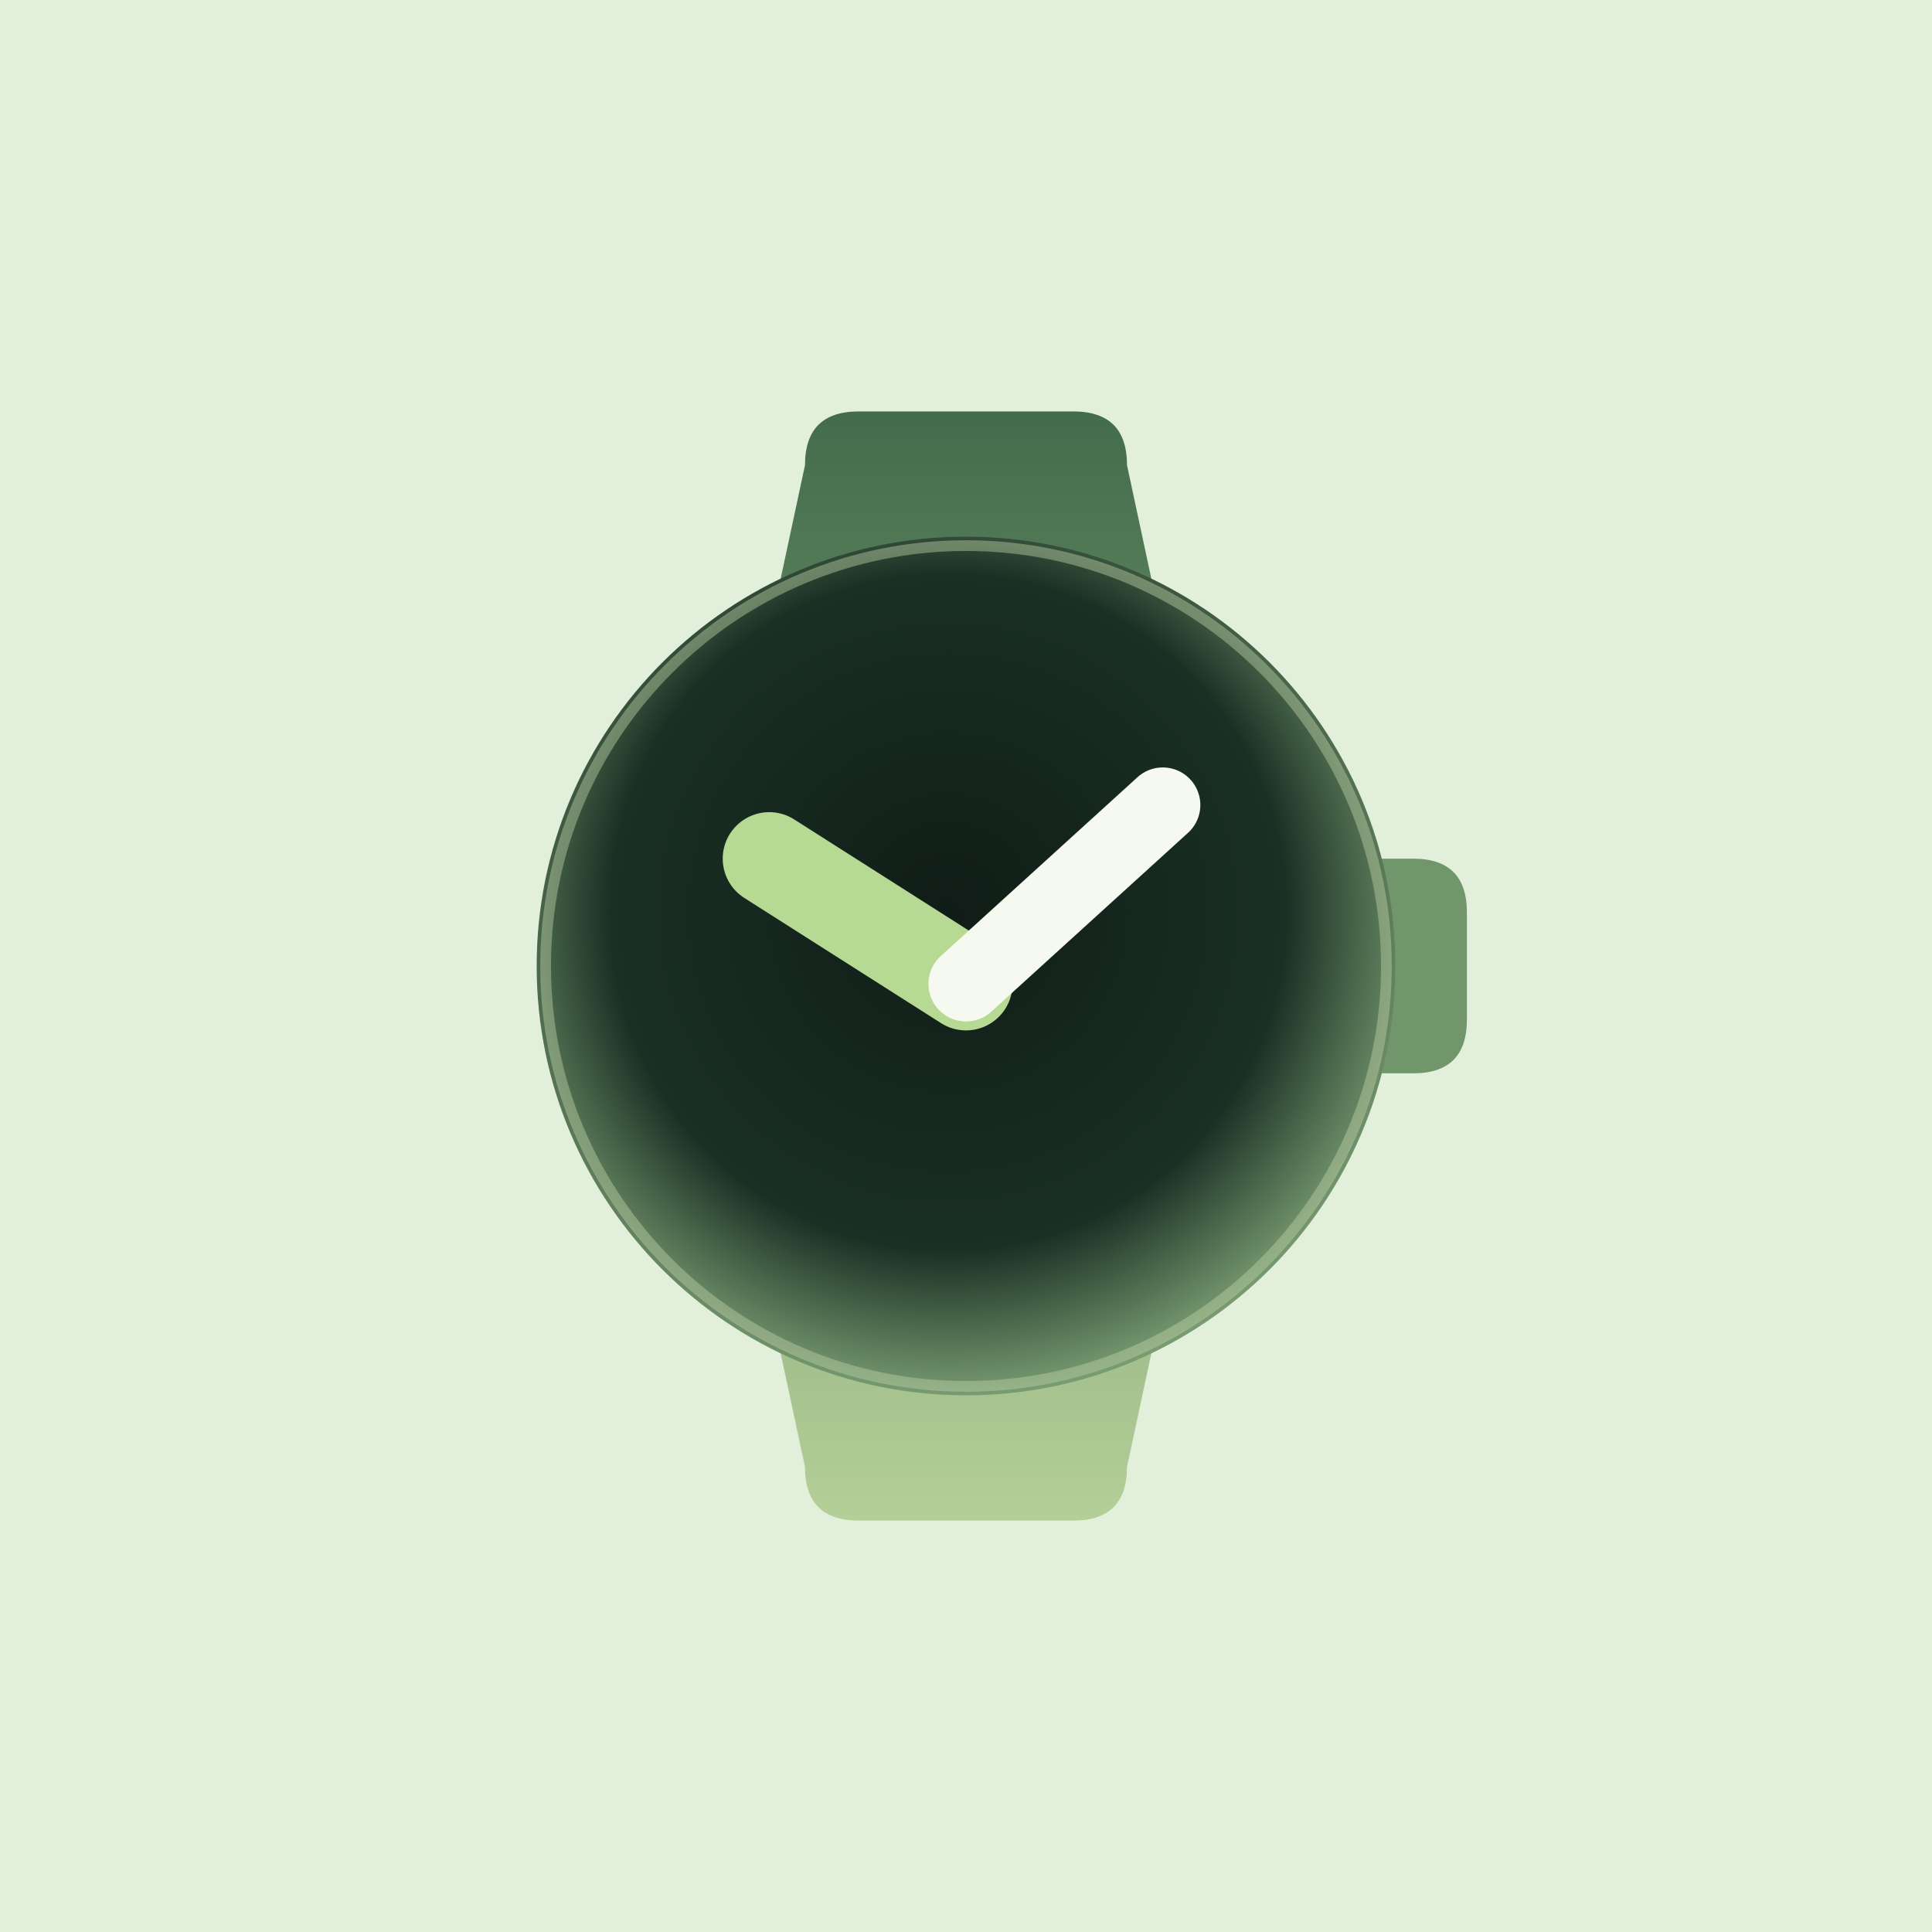
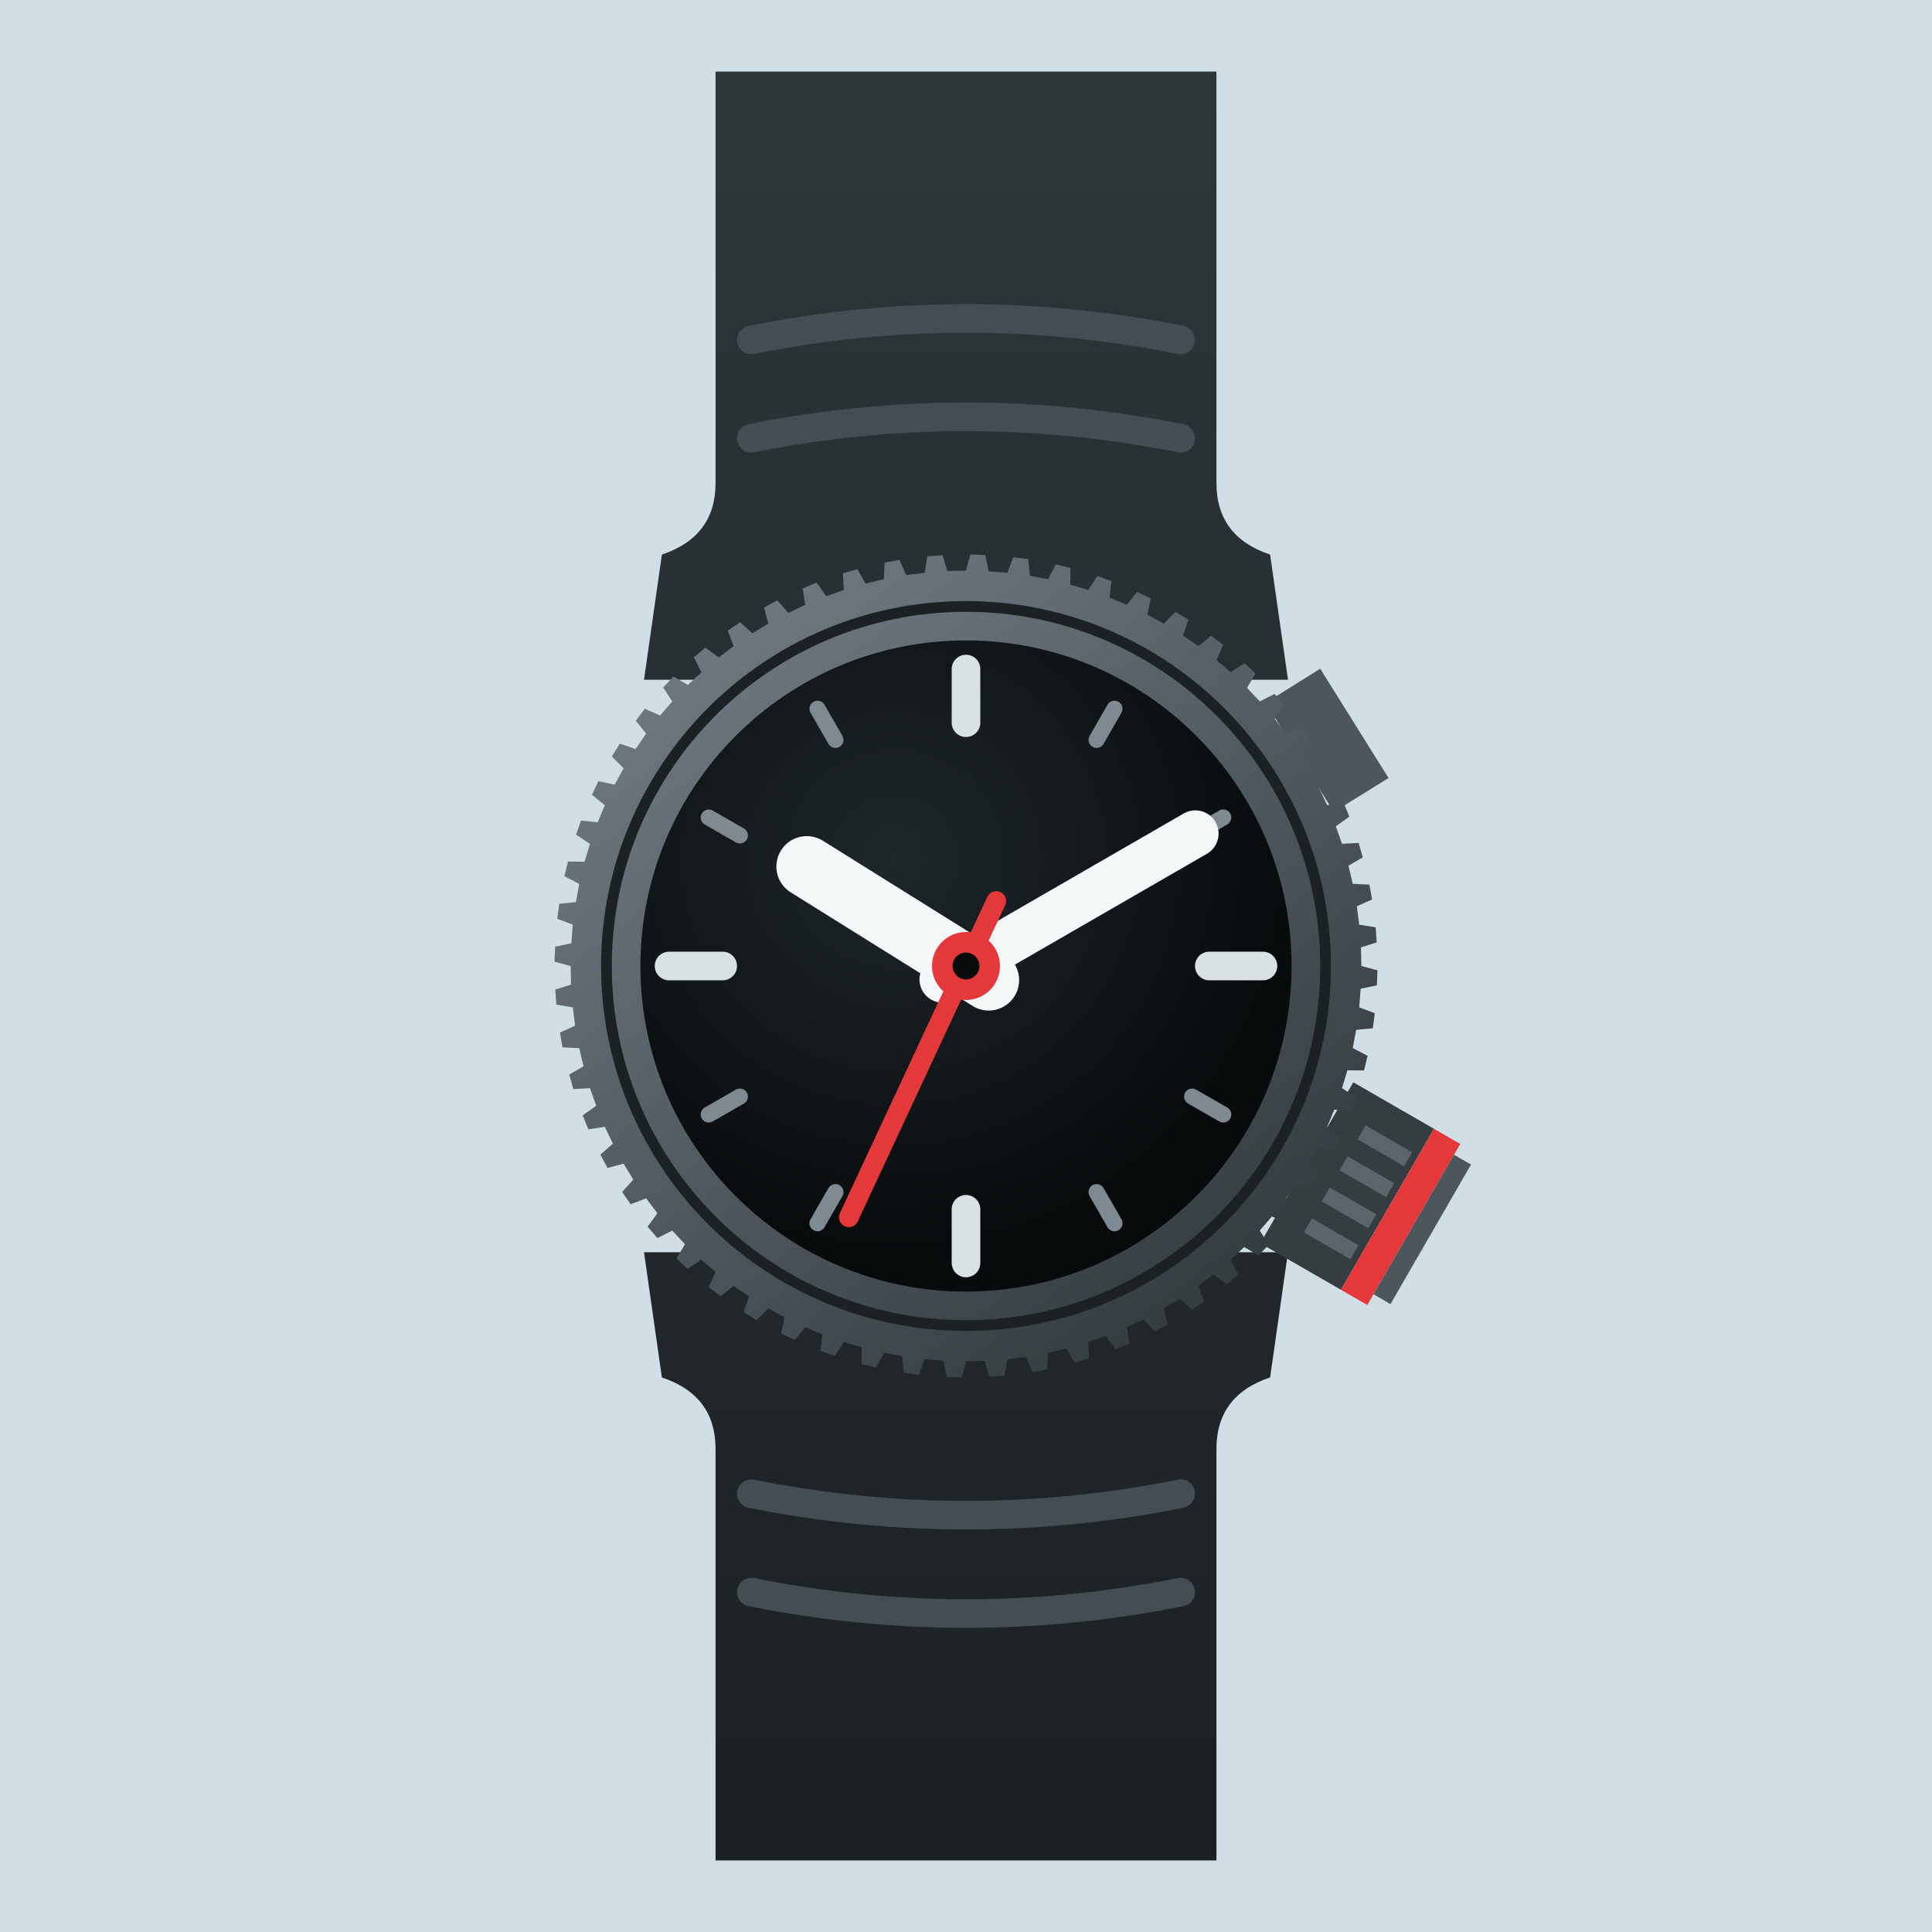
<svg xmlns="http://www.w3.org/2000/svg" width="108" height="108" viewBox="0 0 108 108">
  <defs>
-     <linearGradient id="strap" x1="54" y1="23" x2="54" y2="85" gradientUnits="userSpaceOnUse">
-       <stop stop-color="#436C4C" />
-       <stop offset="1" stop-color="#B4CF98" />
+     <linearGradient id="g0" x1="54" y1="4" x2="54" y2="104" gradientUnits="userSpaceOnUse">
+       <stop offset="0" stop-color="#2E363A" />
+       <stop offset="1" stop-color="#1B2023" />
    </linearGradient>
-     <radialGradient id="glass" cx="53" cy="51" r="27" gradientUnits="userSpaceOnUse">
-       <stop offset="0" stop-color="#101C17" />
-       <stop offset=".7" stop-color="#1A3024" />
-       <stop offset="1" stop-color="#789B71" />
+     <linearGradient id="g7" x1="38" y1="34" x2="70" y2="76" gradientUnits="userSpaceOnUse">
+       <stop offset="0" stop-color="#707B81" />
+       <stop offset="1" stop-color="#30373B" />
+     </linearGradient>
+     <radialGradient id="g9" cx="50" cy="48" r="22" gradientUnits="userSpaceOnUse">
+       <stop offset="0" stop-color="#1F272B" />
+       <stop offset="1" stop-color="#080B0C" />
    </radialGradient>
  </defs>
  <g id="background">
-     <path fill="#E2EFDA" d="M0 0h108v108H0z" />
+     <path fill="#D0DFE6" d="M0 0h108v108H0z" />
  </g>
  <g id="foreground">
-     <path fill="url(#strap)" d="M45 26Q45 23 48 23H60Q63 23 63 26L66 40H42Z M42 68H66L63 82Q63 85 60 85H48Q45 85 45 82Z" />
-     <path fill="#71966C" d="M77 48H79Q82 48 82 51V57Q82 60 79 60H77Z" />
-     <circle fill="url(#glass)" cx="54" cy="54" r="24" />
-     <circle fill="none" stroke="#BED2A8" stroke-opacity=".45" stroke-width=".6" cx="54" cy="54" r="23.5" />
-     <path fill="none" stroke="#B6D994" stroke-width="5.2" stroke-linecap="round" d="M54 55L43 48" />
-     <path fill="none" stroke="#F5F9EF" stroke-width="4.2" stroke-linecap="round" d="M54 55L65 45" />
+     <path fill="url(#g0)" d="M40,4H68V27Q68,30 71,31L72,38H36L37,31Q40,30 40,27Z M36,70H72L71,77Q68,78 68,81V104H40V81Q40,78 37,77Z" />
+     <path fill="none" d="M42,19Q54,16.6 66,19 M42,24.5Q54,22.1 66,24.5 M42,89Q54,91.4 66,89 M42,83.5Q54,85.9 66,83.5" stroke="#434D52" stroke-width="1.6" stroke-linecap="round" />
+     <path fill="#4C565B" d="M74.56,45.39 L77.62,43.49 L73.8,37.38 L70.75,39.29Z" />
+     <path fill="#353D41" d="M70.45,69.5 L74.96,72.1 L80.16,63.1 L75.65,60.5Z" />
+     <path fill="none" d="M76.11,63.3L78.71,64.8 M75.11,65.03L77.71,66.53 M74.11,66.77L76.71,68.27 M73.11,68.5L75.71,70" stroke="#5B666C" stroke-width="0.9" />
+     <path fill="#E5383B" d="M74.96,72.1 L76.43,72.95 L81.63,63.95 L80.16,63.1Z" />
+     <path fill="#4C565B" d="M76.78,72.35 L77.73,72.9 L82.23,65.1 L81.28,64.55Z" />
+     <path fill="url(#g7)" d="M54,31.9 L54.24,31 L55.08,31.03 L55.27,31.94 L56.31,32.02 L56.64,31.15 L57.48,31.26 L57.57,32.19 L58.59,32.38 L59.02,31.55 L59.84,31.75 L59.83,32.68 L60.83,32.98 L61.34,32.2 L62.13,32.48 L62.03,33.41 L62.99,33.81 L63.57,33.09 L64.33,33.45 L64.14,34.36 L65.05,34.86 L65.71,34.2 L66.43,34.65 L66.13,35.53 L66.99,36.12 L67.71,35.54 L68.38,36.05 L68,36.9 L68.79,37.58 L69.57,37.07 L70.18,37.65 L69.71,38.45 L70.42,39.21 L71.25,38.79 L71.8,39.43 L71.25,40.18 L71.88,41.01 L72.75,40.68 L73.22,41.37 L72.6,42.06 L73.14,42.95 L74.04,42.71 L74.44,43.45 L73.74,44.07 L74.19,45.01 L75.11,44.87 L75.43,45.65 L74.67,46.19 L75.02,47.17 L75.95,47.12 L76.18,47.93 L75.38,48.39 L75.62,49.41 L76.55,49.45 L76.7,50.28 L75.85,50.66 L75.98,51.69 L76.9,51.84 L76.96,52.68 L76.08,52.96 L76.1,54 L77,54.24 L76.97,55.08 L76.06,55.27 L75.98,56.31 L76.85,56.64 L76.74,57.48 L75.81,57.57 L75.62,58.59 L76.45,59.02 L76.25,59.84 L75.32,59.83 L75.02,60.83 L75.8,61.34 L75.52,62.13 L74.59,62.03 L74.19,62.99 L74.91,63.57 L74.55,64.33 L73.64,64.14 L73.14,65.05 L73.8,65.71 L73.35,66.43 L72.47,66.13 L71.88,66.99 L72.46,67.71 L71.95,68.38 L71.1,68 L70.42,68.79 L70.93,69.57 L70.35,70.18 L69.55,69.71 L68.79,70.42 L69.21,71.25 L68.57,71.8 L67.82,71.25 L66.99,71.88 L67.32,72.75 L66.63,73.22 L65.94,72.6 L65.05,73.14 L65.29,74.04 L64.55,74.44 L63.93,73.74 L62.99,74.19 L63.13,75.11 L62.35,75.43 L61.81,74.67 L60.83,75.02 L60.88,75.95 L60.07,76.18 L59.61,75.38 L58.59,75.62 L58.55,76.55 L57.72,76.7 L57.34,75.85 L56.31,75.98 L56.16,76.9 L55.32,76.96 L55.04,76.08 L54,76.1 L53.76,77 L52.92,76.97 L52.73,76.06 L51.69,75.98 L51.36,76.85 L50.52,76.74 L50.43,75.81 L49.41,75.62 L48.98,76.45 L48.16,76.25 L48.17,75.32 L47.17,75.02 L46.66,75.8 L45.87,75.52 L45.97,74.59 L45.01,74.19 L44.43,74.91 L43.67,74.55 L43.86,73.64 L42.95,73.14 L42.29,73.8 L41.57,73.35 L41.87,72.47 L41.01,71.88 L40.29,72.46 L39.62,71.95 L40,71.1 L39.21,70.42 L38.43,70.93 L37.82,70.35 L38.29,69.55 L37.58,68.79 L36.75,69.21 L36.2,68.57 L36.75,67.82 L36.12,66.99 L35.25,67.32 L34.78,66.63 L35.4,65.94 L34.86,65.05 L33.96,65.29 L33.56,64.55 L34.26,63.93 L33.81,62.99 L32.89,63.13 L32.57,62.35 L33.33,61.81 L32.98,60.83 L32.05,60.88 L31.82,60.07 L32.62,59.61 L32.38,58.59 L31.45,58.55 L31.3,57.72 L32.15,57.34 L32.02,56.31 L31.1,56.16 L31.04,55.32 L31.92,55.04 L31.9,54 L31,53.76 L31.03,52.92 L31.94,52.73 L32.02,51.69 L31.15,51.36 L31.26,50.52 L32.19,50.43 L32.38,49.41 L31.55,48.98 L31.75,48.16 L32.68,48.17 L32.98,47.17 L32.2,46.66 L32.48,45.87 L33.41,45.97 L33.81,45.01 L33.09,44.43 L33.45,43.67 L34.36,43.86 L34.86,42.95 L34.2,42.29 L34.65,41.57 L35.53,41.87 L36.12,41.01 L35.54,40.29 L36.05,39.62 L36.9,40 L37.58,39.21 L37.07,38.43 L37.65,37.82 L38.45,38.29 L39.21,37.58 L38.79,36.75 L39.43,36.2 L40.18,36.75 L41.01,36.12 L40.68,35.25 L41.37,34.78 L42.06,35.4 L42.95,34.86 L42.71,33.96 L43.45,33.56 L44.07,34.26 L45.01,33.81 L44.87,32.89 L45.65,32.57 L46.19,33.33 L47.17,32.98 L47.12,32.05 L47.93,31.82 L48.39,32.62 L49.41,32.38 L49.45,31.45 L50.28,31.3 L50.66,32.15 L51.69,32.02 L51.84,31.1 L52.68,31.04 L52.96,31.92Z" />
+     <path fill="none" d="M54,33.9a20.1,20.1 0,1 1,0 40.2a20.1,20.1 0,0 1,0 -40.2Z" stroke="#1C2124" stroke-width="0.6" />
+     <path fill="url(#g9)" d="M54,35.8a18.2,18.2 0,1 1,0 36.4a18.2,18.2 0,0 1,0 -36.4Z" />
+     <path fill="none" d="M61.3,41.36L62.3,39.62 M66.64,46.7L68.38,45.7 M66.64,61.3L68.38,62.3 M61.3,66.64L62.3,68.38 M46.7,66.64L45.7,68.38 M41.36,61.3L39.62,62.3 M41.36,46.7L39.62,45.7 M46.7,41.36L45.7,39.62" stroke="#7E8A90" stroke-width="0.9" stroke-linecap="round" />
+     <path fill="none" d="M54,40.4L54,37.4 M67.6,54L70.6,54 M54,67.6L54,70.6 M40.4,54L37.4,54" stroke="#D9E1E5" stroke-width="1.6" stroke-linecap="round" />
+     <path fill="none" d="M55.27,54.79L45.1,48.44" stroke="#F4F7F8" stroke-width="3.4" stroke-linecap="round" />
+     <path fill="none" d="M52.7,54.75L66.82,46.6" stroke="#F4F7F8" stroke-width="2.6" stroke-linecap="round" />
+     <path fill="none" d="M55.69,50.37L47.45,68.05" stroke="#E5383B" stroke-width="1.1" stroke-linecap="round" />
+     <path fill="#E5383B" d="M54,52.1a1.9,1.9 0,1 1,0 3.8a1.9,1.9 0,0 1,0 -3.8Z" />
+     <path fill="#080B0C" d="M54,53.25a0.75,0.75 0,1 1,0 1.5a0.75,0.75 0,0 1,0 -1.5Z" />
  </g>
</svg>
